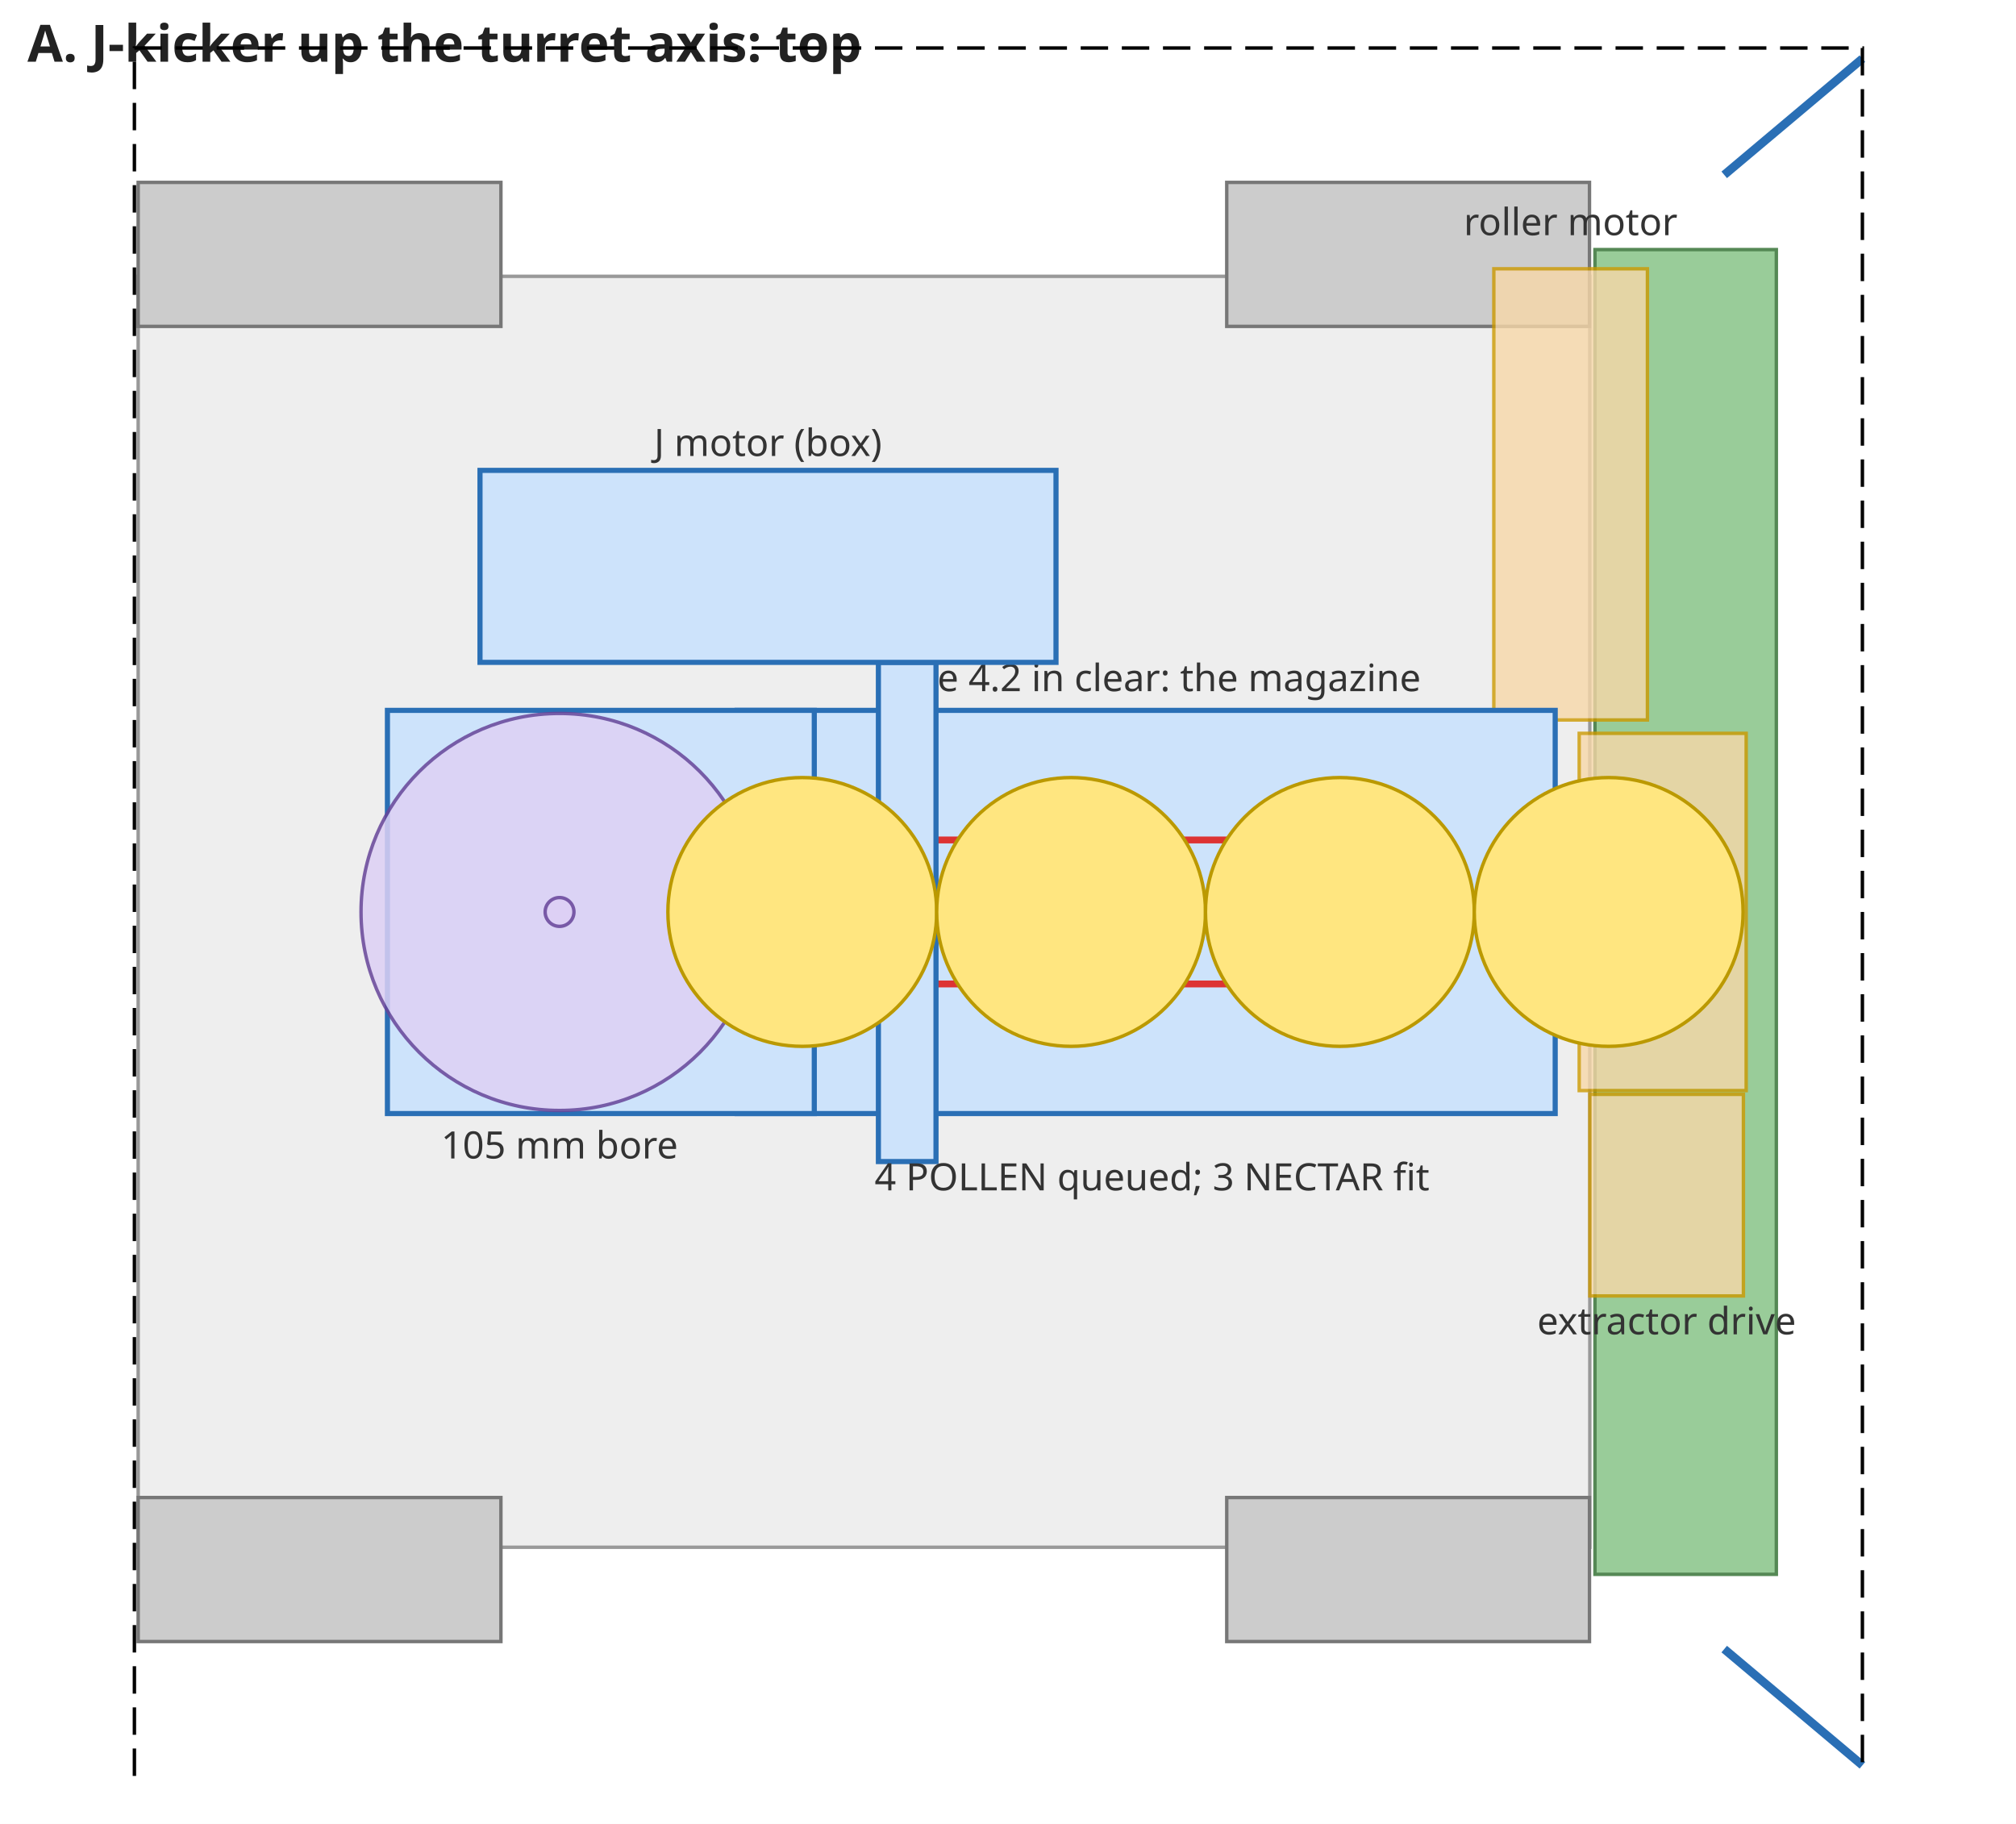
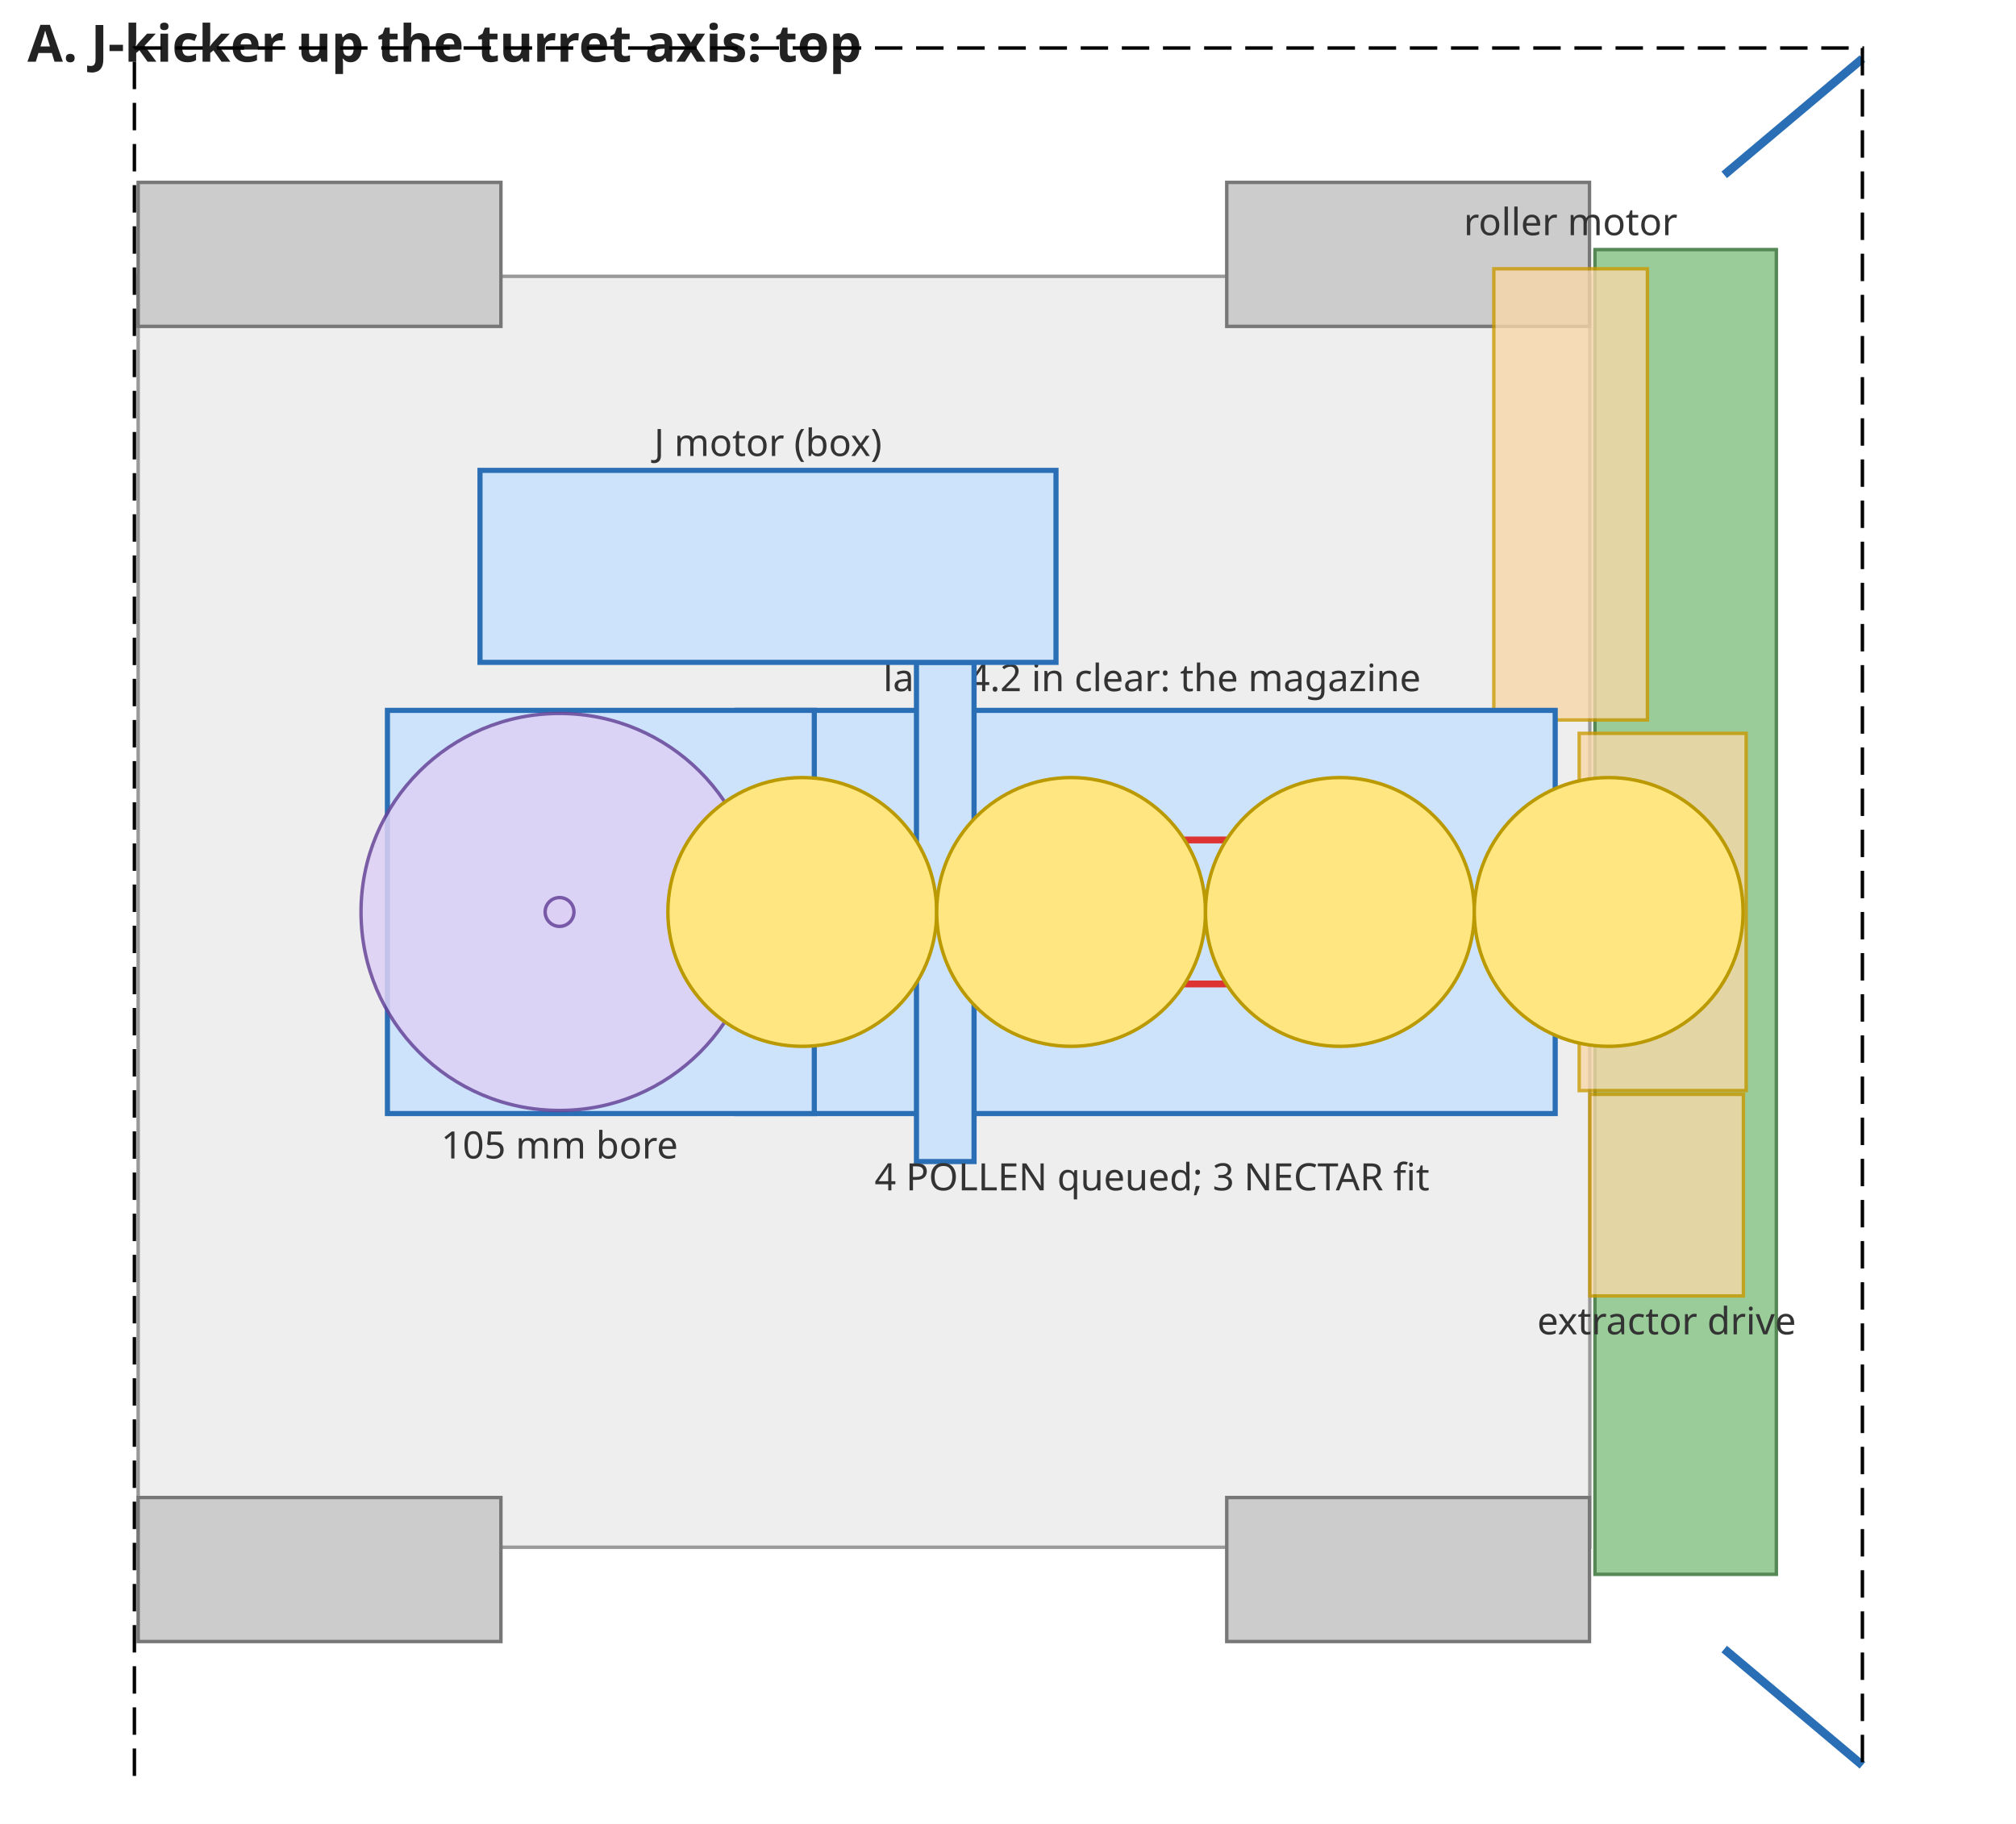
<svg xmlns="http://www.w3.org/2000/svg" width="588" height="532" viewBox="0 0 588 532">
  <rect width="100%" height="100%" fill="#fff" />
  <style>
.t{font:600 15px sans-serif;fill:#222}.l{font:11px sans-serif;fill:#333;text-anchor:middle}
.n{font:11px sans-serif;fill:#a33;text-anchor:start}
.body{fill:#eee;stroke:#999}.rail{fill:none;stroke:#999;stroke-dasharray:2 2}.wheel{fill:#ccc;stroke:#777}.roll{fill:#9c9;stroke:#585}
.taken{fill:#f6d7a7;stroke:#c90;opacity:.8}.new{fill:#cde3fb;stroke:#2a6fb5;stroke-width:1.5}
.lane{fill:none;stroke:#2a6fb5;stroke-width:2.5}.belt{fill:none;stroke:#d33;stroke-width:2}
.thin{fill:none;stroke:#555;stroke-dasharray:4 3}.fov{fill:none;stroke:#a3a;stroke-dasharray:6 3}
.pol{fill:#ffe680;stroke:#b90}.nec{fill:#ffb3c6;stroke:#c36}.tur{fill:#ddd0f5;stroke:#649;opacity:.85}
.path{fill:none;stroke:#2a6fb5;stroke-width:1.5;stroke-dasharray:3 3}.env{fill:none;stroke:#000;stroke-dasharray:8 4}
</style>
  <text x="8" y="18" class="t">A. J-kicker up the turret axis: top</text>
  <rect x="40.3" y="80.6" width="423.4" height="370.7" class="body" />
  <rect x="357.8" y="53.2" width="105.8" height="42.0" class="wheel" />
  <rect x="357.8" y="436.8" width="105.8" height="42.0" class="wheel" />
  <rect x="40.3" y="53.2" width="105.8" height="42.0" class="wheel" />
  <rect x="40.3" y="436.8" width="105.8" height="42.0" class="wheel" />
  <rect x="465.2" y="72.8" width="52.9" height="386.4" class="roll" />
  <polyline points="502.9,51.0 543.2,17.1" class="lane" />
  <polyline points="502.9,481.0 543.2,514.9" class="lane" />
  <rect x="460.6" y="213.9" width="48.7" height="104.2" class="taken" />
  <rect x="463.7" y="319.2" width="44.8" height="58.8" class="taken" />
  <rect x="435.7" y="78.4" width="44.8" height="131.6" class="taken" />
  <text x="486.1" y="389.2" class="l">extractor drive</text>
  <text x="458.1" y="68.6" class="l">roller motor</text>
  <polyline points="39.2,518.0 39.2,14.0 543.2,14.0 543.2,518.0" class="env" />
  <rect x="215.0" y="207.2" width="238.6" height="117.6" class="new" />
  <text x="336.0" y="201.6" class="l">lane 4.2 in clear: the magazine</text>
  <polyline points="408.8,245.0 224.0,245.0" class="belt" />
  <polyline points="408.8,287.0 224.0,287.0" class="belt" />
  <rect x="113.0" y="207.2" width="124.5" height="117.6" class="new" />
-   <rect x="256.2" y="193.2" width="16.8" height="145.6" class="new" />
+   <rect x="267.3" y="193.2" width="16.8" height="145.6" class="new" />
  <rect x="140.0" y="137.2" width="168.0" height="56.0" class="new" />
  <text x="224.0" y="133.0" class="l">J motor (box)</text>
  <circle cx="163.2" cy="266.0" r="57.9" class="tur" />
  <circle cx="163.2" cy="266.0" r="4.2" class="tur" />
  <text x="163.2" y="337.9" class="l">105 mm bore</text>
  <circle cx="234.0" cy="266.0" r="39.2" class="pol" />
  <circle cx="312.4" cy="266.0" r="39.2" class="pol" />
  <circle cx="390.8" cy="266.0" r="39.2" class="pol" />
  <circle cx="469.2" cy="266.0" r="39.2" class="pol" />
  <text x="336.0" y="347.2" class="l">4 POLLEN queued; 3 NECTAR fit</text>
</svg>
